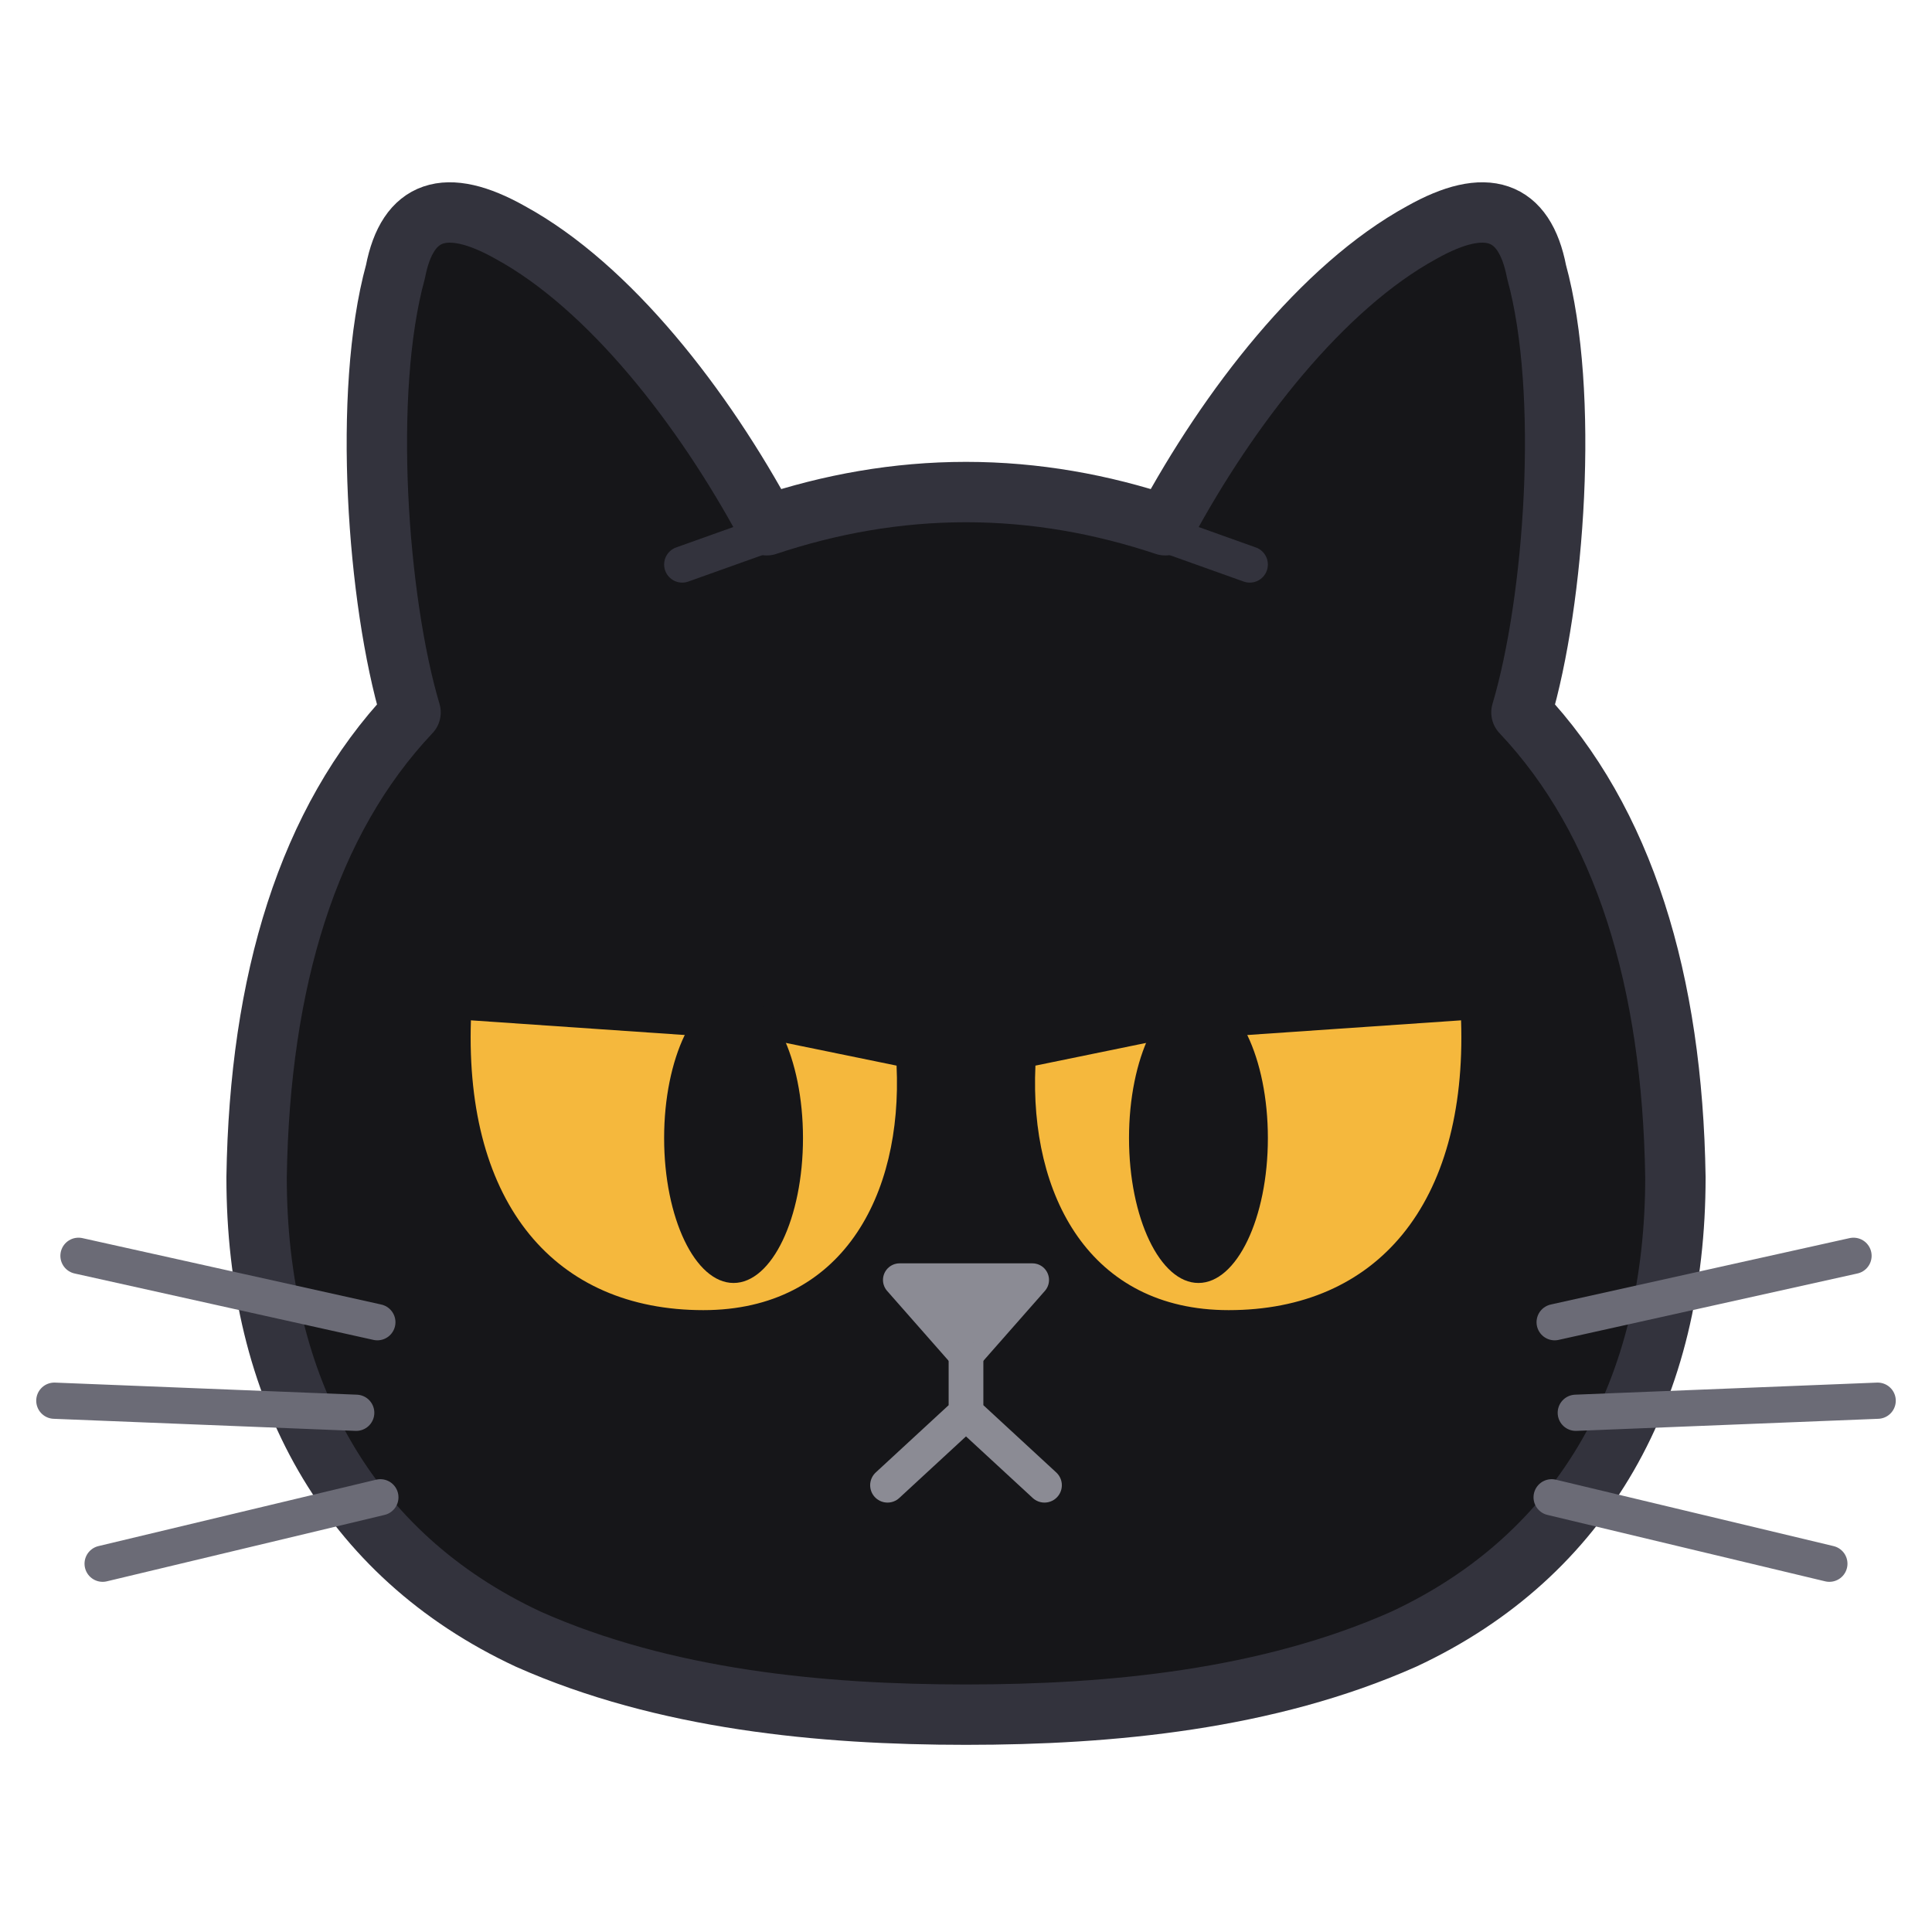
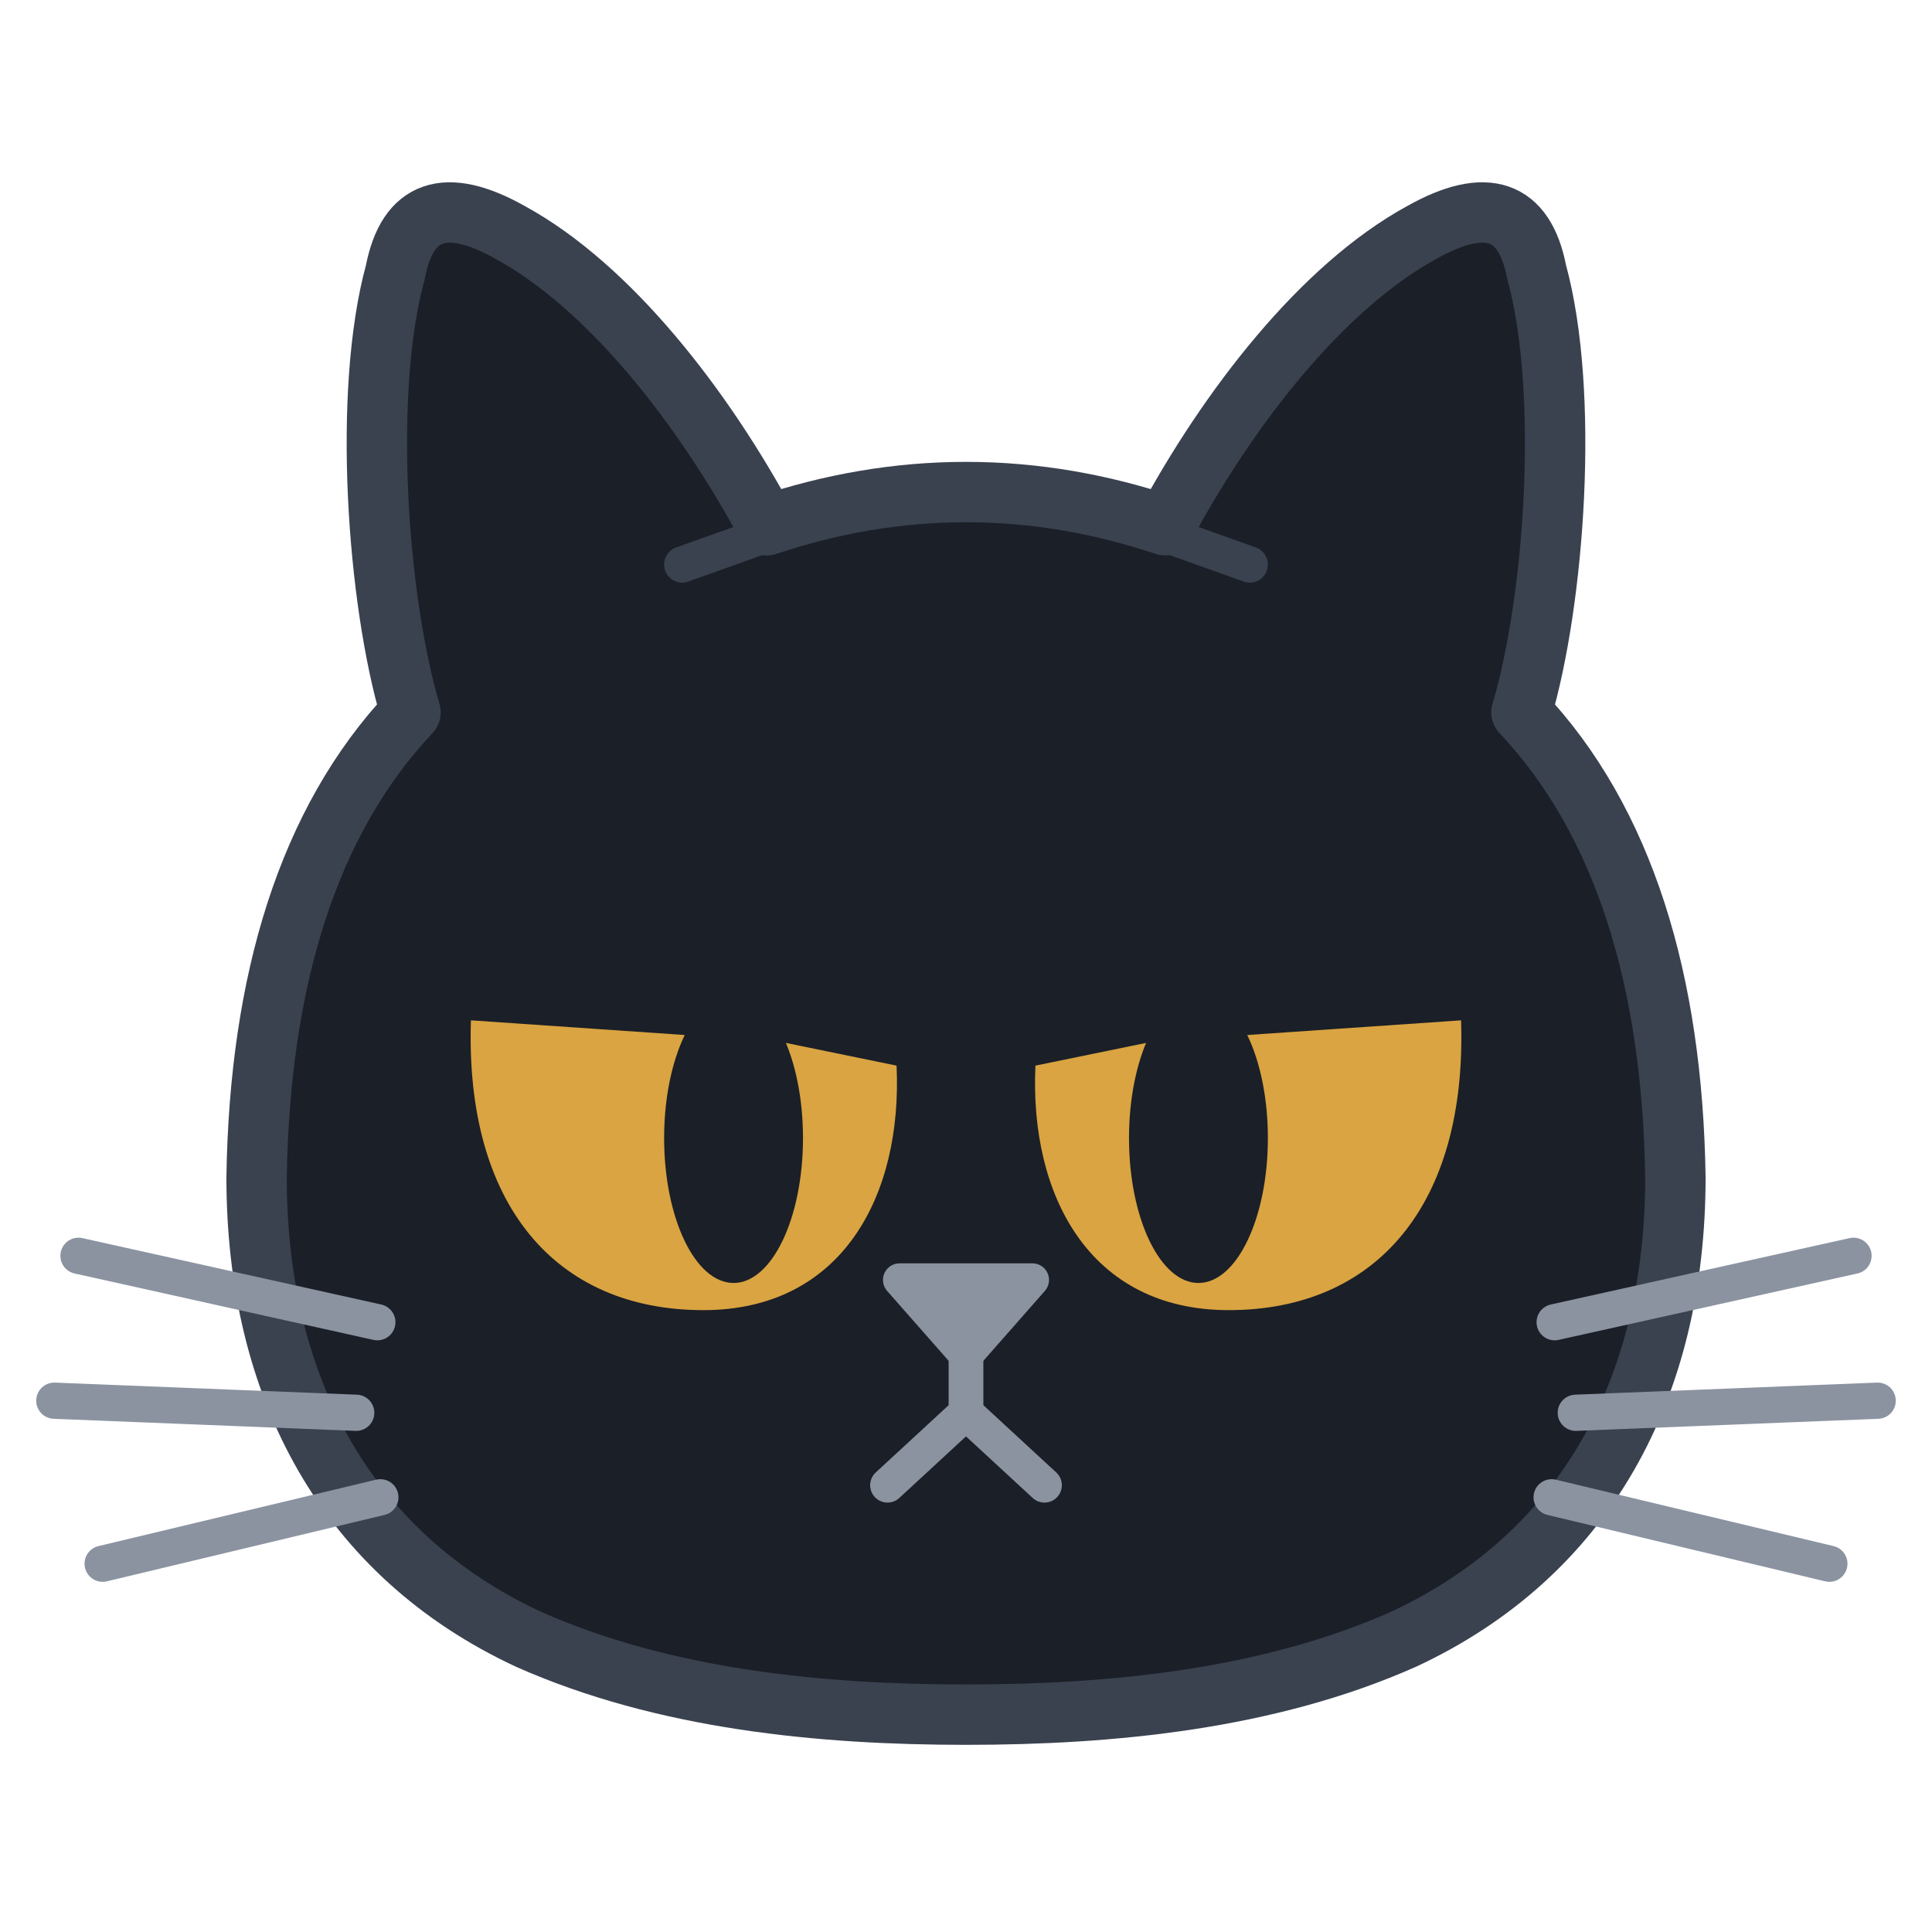
<svg xmlns="http://www.w3.org/2000/svg" viewBox="0 0 64 64">
-   <path d="M8.5 39 C8.6 32.5 10.2 27.2 13.6 23.6 C12.5 19.9 12 13 13.1 9 Q13.7 5.9 16.9 7.7 C20.2 9.5 23.3 13.5 25.4 17.4 C27.5 16.7 29.7 16.3 32 16.3 C34.3 16.3 36.5 16.7 38.6 17.4 C40.7 13.5 43.8 9.5 47.1 7.7 Q50.3 5.9 50.9 9 C52 13 51.5 19.9 50.4 23.6 C53.8 27.2 55.4 32.5 55.5 39 C55.5 46 52.5 51.5 46.5 54.3 C42 56.3 36.8 56.8 32 56.8 C27.2 56.8 22 56.3 17.5 54.3 C11.5 51.5 8.5 46 8.5 39 Z" fill="#161619" stroke="#33333d" stroke-width="2" stroke-linejoin="round" />
-   <path d="M22.6 18.7 L25.4 17.7 M41.4 18.7 L38.6 17.7" stroke="#33333d" stroke-width="1.2" stroke-linecap="round" />
-   <path d="M15.6 33.8 L25.8 34.5 L29.7 35.3 C29.9 39.6 27.9 43.4 23.3 43.4 C18.4 43.4 15.4 39.9 15.6 33.8 Z" fill="#f5b83d" />
-   <path d="M48.4 33.8 L38.2 34.5 L34.3 35.3 C34.1 39.6 36.1 43.4 40.7 43.4 C45.6 43.4 48.6 39.9 48.4 33.8 Z" fill="#f5b83d" />
-   <ellipse cx="24.3" cy="37.7" rx="2.3" ry="4.8" fill="#161619" />
-   <ellipse cx="39.7" cy="37.7" rx="2.3" ry="4.8" fill="#161619" />
-   <path d="M29.8 42.4 L34.2 42.4 L32 44.9 Z" fill="#8b8b94" stroke="#8b8b94" stroke-width="1.1" stroke-linejoin="round" />
-   <path d="M32 45 L32 46.8 M29.4 49.2 L32 46.8 L34.6 49.2" fill="none" stroke="#8b8b94" stroke-width="1.15" stroke-linecap="round" stroke-linejoin="round" />
-   <path d="M12.5 43.8 L2.6 41.6 M11.8 46.8 L1.8 46.4 M12.6 49.6 L3.4 51.8" stroke="#6b6b76" stroke-width="1.2" stroke-linecap="round" />
-   <path d="M51.5 43.8 L61.4 41.6 M52.2 46.8 L62.2 46.4 M51.4 49.6 L60.6 51.8" stroke="#6b6b76" stroke-width="1.2" stroke-linecap="round" />
+   <path d="M8.5 39 C8.6 32.5 10.2 27.2 13.6 23.6 C12.5 19.9 12 13 13.1 9 Q13.7 5.9 16.9 7.7 C20.2 9.5 23.3 13.5 25.4 17.4 C27.5 16.7 29.7 16.3 32 16.3 C34.3 16.3 36.5 16.7 38.6 17.4 C40.7 13.5 43.8 9.5 47.1 7.7 Q50.3 5.9 50.9 9 C52 13 51.5 19.9 50.4 23.6 C53.8 27.2 55.4 32.5 55.5 39 C55.5 46 52.5 51.5 46.5 54.3 C42 56.3 36.8 56.8 32 56.8 C27.2 56.8 22 56.3 17.5 54.3 C11.5 51.5 8.5 46 8.5 39 Z" fill="#1b1f27" stroke="#3a4250" stroke-width="2" stroke-linejoin="round" />
+   <path d="M22.6 18.7 L25.4 17.7 M41.4 18.7 L38.6 17.7" stroke="#3a4250" stroke-width="1.2" stroke-linecap="round" />
+   <path d="M15.6 33.8 L25.8 34.5 L29.7 35.3 C29.9 39.6 27.9 43.4 23.3 43.4 C18.4 43.4 15.4 39.9 15.6 33.8 Z" fill="#d9a441" />
+   <path d="M48.4 33.8 L38.2 34.5 L34.3 35.3 C34.1 39.6 36.1 43.4 40.7 43.4 C45.6 43.4 48.6 39.9 48.4 33.8 Z" fill="#d9a441" />
+   <ellipse cx="24.3" cy="37.7" rx="2.3" ry="4.8" fill="#1b1f27" />
+   <ellipse cx="39.7" cy="37.7" rx="2.3" ry="4.8" fill="#1b1f27" />
+   <path d="M29.8 42.4 L34.2 42.4 L32 44.9 Z" fill="#8b93a1" stroke="#8b93a1" stroke-width="1.1" stroke-linejoin="round" />
+   <path d="M32 45 L32 46.8 M29.4 49.2 L32 46.8 L34.6 49.2" fill="none" stroke="#8b93a1" stroke-width="1.15" stroke-linecap="round" stroke-linejoin="round" />
+   <path d="M12.5 43.8 L2.6 41.6 M11.8 46.8 L1.8 46.4 M12.6 49.6 L3.4 51.8" stroke="#8b93a1" stroke-width="1.2" stroke-linecap="round" />
+   <path d="M51.5 43.8 L61.4 41.6 M52.2 46.8 L62.2 46.4 M51.4 49.6 L60.6 51.8" stroke="#8b93a1" stroke-width="1.2" stroke-linecap="round" />
</svg>
